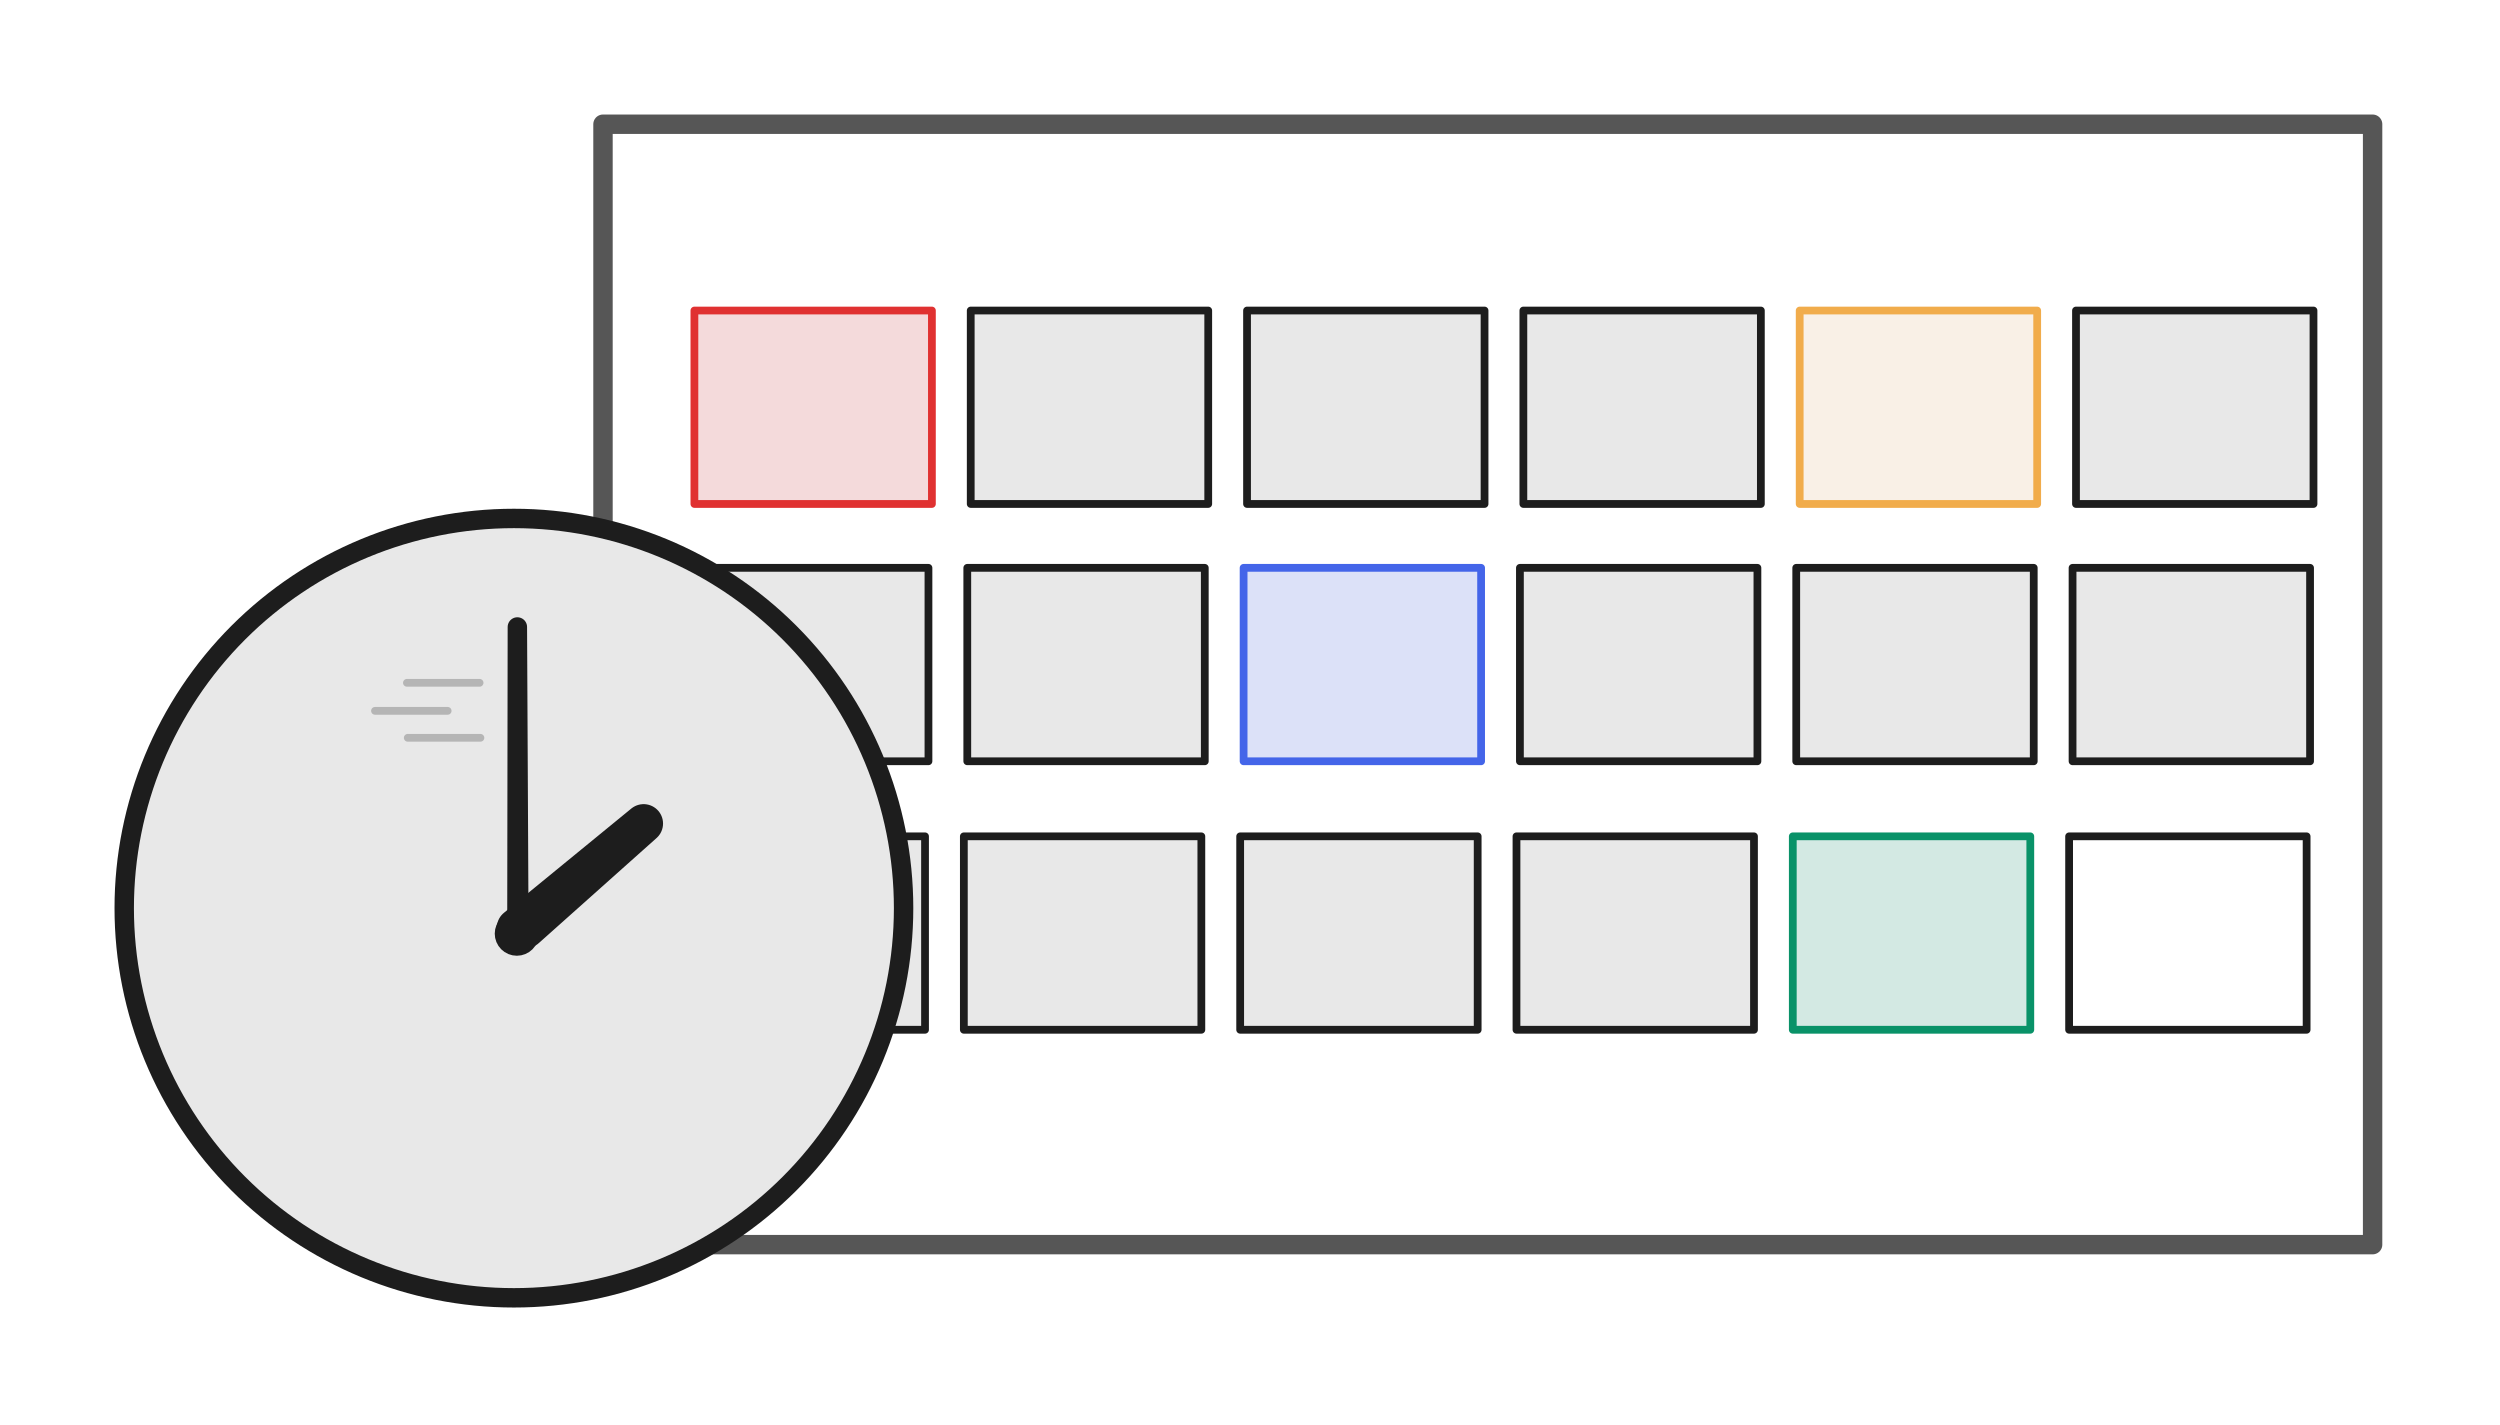
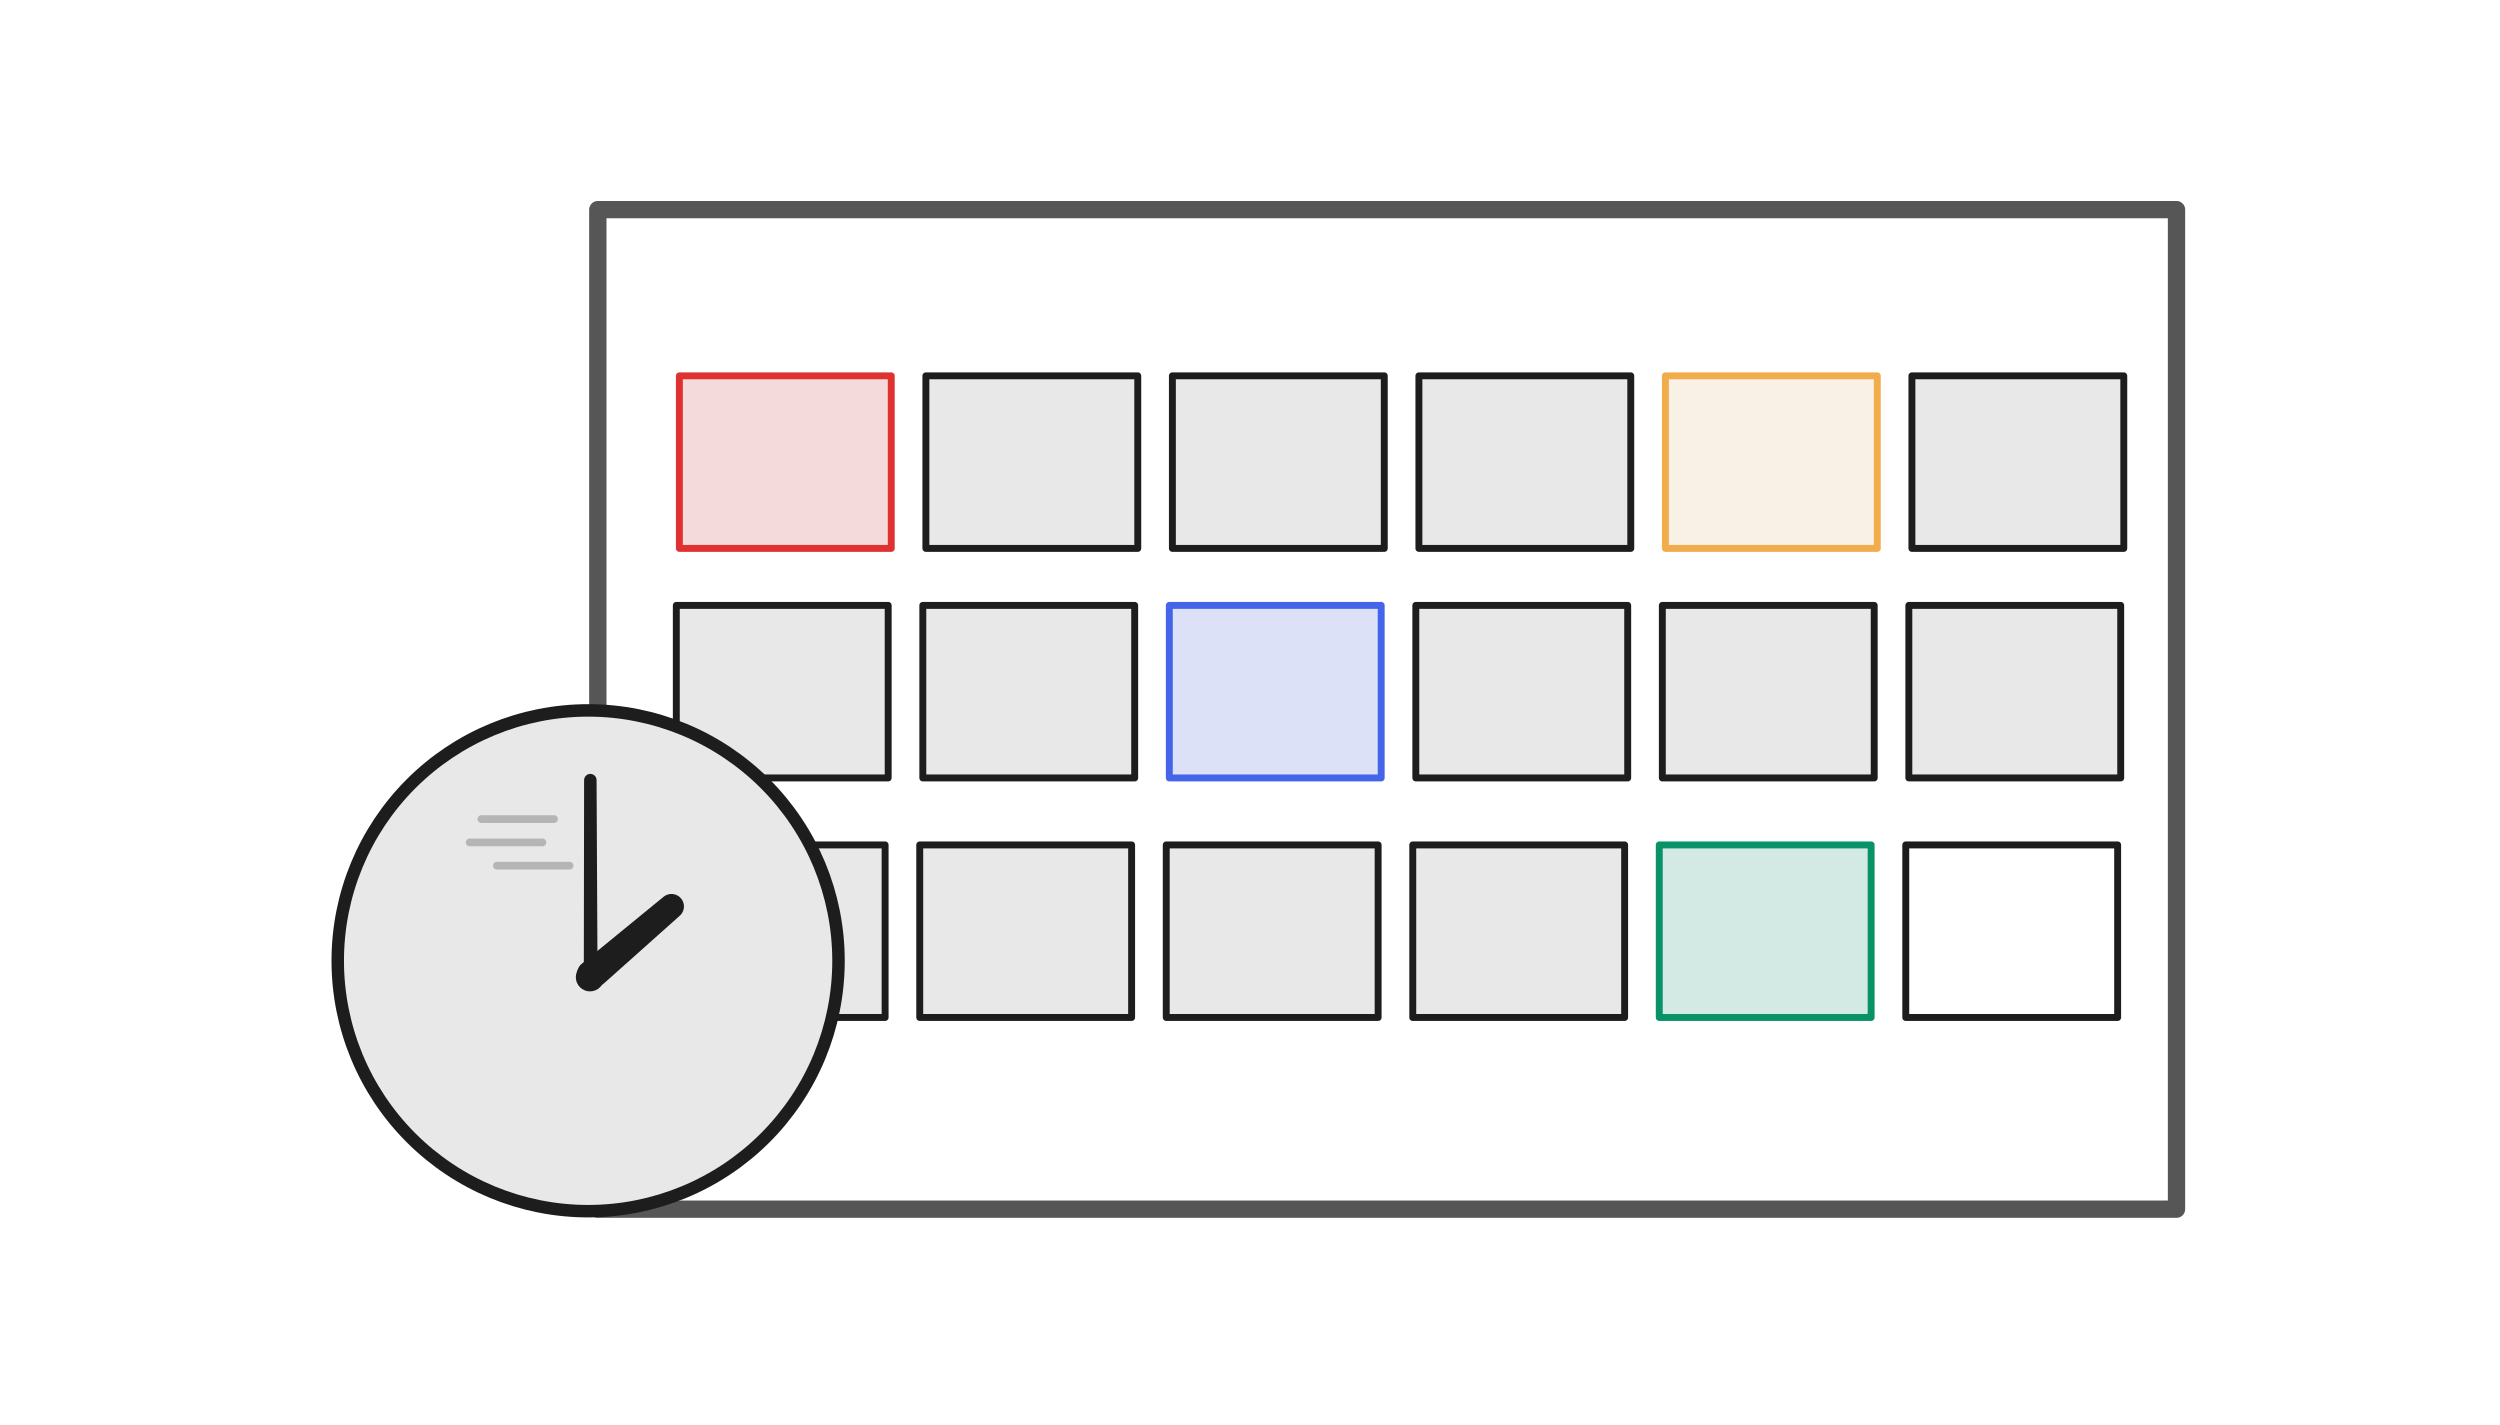
<svg xmlns="http://www.w3.org/2000/svg" width="644" height="367" viewBox="0 0 644 367" fill="none">
  <g opacity="0.75">
-     <path d="M155.332 32H611.182V320.62H155.332V32Z" stroke="#1D1D1D" stroke-width="5" stroke-linecap="round" stroke-linejoin="round" />
+     <path d="M154 54H560.668V311.481H154V54Z" stroke="#1D1D1D" stroke-width="4.461" stroke-linecap="round" stroke-linejoin="round" />
  </g>
-   <path d="M177.992 146.275H239.172V196.105H177.992V146.275Z" fill="#E8E8E8" />
-   <path d="M177.992 146.275H239.172V196.105H177.992V146.275Z" stroke="#1D1D1D" stroke-width="2" stroke-linecap="round" stroke-linejoin="round" />
-   <path d="M249.172 146.275H310.352V196.105H249.172V146.275Z" fill="#E8E8E8" />
-   <path d="M249.172 146.275H310.352V196.105H249.172V146.275Z" stroke="#1D1D1D" stroke-width="2" stroke-linecap="round" stroke-linejoin="round" />
-   <path d="M320.352 146.275H381.532V196.105H320.352V146.275Z" fill="#DCE1F8" />
-   <path d="M320.352 146.275H381.532V196.105H320.352V146.275Z" stroke="#4465E9" stroke-width="2" stroke-linecap="round" stroke-linejoin="round" />
-   <path d="M391.531 146.275H452.711V196.105H391.531V146.275Z" fill="#E8E8E8" />
-   <path d="M391.531 146.275H452.711V196.105H391.531V146.275Z" stroke="#1D1D1D" stroke-width="2" stroke-linecap="round" stroke-linejoin="round" />
-   <path d="M462.711 146.275H523.891V196.105H462.711V146.275Z" fill="#E8E8E8" />
-   <path d="M462.711 146.275H523.891V196.105H462.711V146.275Z" stroke="#1D1D1D" stroke-width="2" stroke-linecap="round" stroke-linejoin="round" />
-   <path d="M533.891 146.275H595.071V196.105H533.891V146.275Z" fill="#E8E8E8" />
-   <path d="M533.891 146.275H595.071V196.105H533.891V146.275Z" stroke="#1D1D1D" stroke-width="2" stroke-linecap="round" stroke-linejoin="round" />
-   <path d="M177.107 215.441H238.287V265.271H177.107V215.441Z" fill="#E8E8E8" />
-   <path d="M177.107 215.441H238.287V265.271H177.107V215.441Z" stroke="#1D1D1D" stroke-width="2" stroke-linecap="round" stroke-linejoin="round" />
-   <path d="M248.287 215.441H309.467V265.271H248.287V215.441Z" fill="#E8E8E8" />
-   <path d="M248.287 215.441H309.467V265.271H248.287V215.441Z" stroke="#1D1D1D" stroke-width="2" stroke-linecap="round" stroke-linejoin="round" />
-   <path d="M319.467 215.441H380.647V265.271H319.467V215.441Z" fill="#E8E8E8" />
-   <path d="M319.467 215.441H380.647V265.271H319.467V215.441Z" stroke="#1D1D1D" stroke-width="2" stroke-linecap="round" stroke-linejoin="round" />
-   <path d="M390.646 215.441H451.826V265.271H390.646V215.441Z" fill="#E8E8E8" />
-   <path d="M390.646 215.441H451.826V265.271H390.646V215.441Z" stroke="#1D1D1D" stroke-width="2" stroke-linecap="round" stroke-linejoin="round" />
-   <path d="M461.824 215.441H523.004V265.271H461.824V215.441Z" fill="#D3E9E3" />
-   <path d="M461.824 215.441H523.004V265.271H461.824V215.441Z" stroke="#099268" stroke-width="2" stroke-linecap="round" stroke-linejoin="round" />
-   <path d="M533.004 215.441H594.184V265.271H533.004V215.441Z" stroke="#1D1D1D" stroke-width="2" stroke-linecap="round" stroke-linejoin="round" />
-   <path d="M32 233.936C32 207.313 42.576 181.78 61.401 162.954C80.227 144.129 105.76 133.553 132.383 133.553C159.006 133.553 184.539 144.129 203.365 162.954C222.19 181.78 232.766 207.313 232.766 233.936C232.766 260.559 222.19 286.092 203.365 304.917C184.539 323.743 159.006 334.319 132.383 334.319C105.76 334.319 80.227 323.743 61.401 304.917C42.576 286.092 32 260.559 32 233.936Z" fill="#E8E8E8" />
-   <path d="M32 233.936C32 207.313 42.576 181.78 61.401 162.954C80.227 144.129 105.76 133.553 132.383 133.553C159.006 133.553 184.539 144.129 203.365 162.954C222.19 181.78 232.766 207.313 232.766 233.936C232.766 260.559 222.19 286.092 203.365 304.917C184.539 323.743 159.006 334.319 132.383 334.319C105.76 334.319 80.227 323.743 61.401 304.917C42.576 286.092 32 260.559 32 233.936Z" stroke="#1D1D1D" stroke-width="5" stroke-linecap="round" stroke-linejoin="round" />
-   <path d="M133.16 236.156L133.257 171.508L133.272 161.508L133.322 171.508L133.644 236.807" stroke="#1D1D1D" stroke-width="5" stroke-linecap="round" stroke-linejoin="round" />
-   <path d="M135.45 239.226L158.212 218.916L165.8 212.146L157.593 218.864L132.973 239.016" stroke="#1D1D1D" stroke-width="10" stroke-linecap="round" stroke-linejoin="round" />
-   <path d="M129.945 240.507C129.945 239.66 130.282 238.847 130.881 238.248C131.48 237.649 132.293 237.312 133.14 237.312C133.987 237.312 134.799 237.649 135.399 238.248C135.998 238.847 136.334 239.66 136.334 240.507C136.334 241.354 135.998 242.167 135.399 242.766C134.799 243.365 133.987 243.701 133.14 243.701C132.293 243.701 131.48 243.365 130.881 242.766C130.282 242.167 129.945 241.354 129.945 240.507Z" stroke="#1D1D1D" stroke-width="5" stroke-linecap="round" stroke-linejoin="round" />
-   <path d="M178.879 79.992H240.059V129.822H178.879V79.992Z" fill="#F4DADB" />
-   <path d="M178.879 79.992H240.059V129.822H178.879V79.992Z" stroke="#E03131" stroke-width="2" stroke-linecap="round" stroke-linejoin="round" />
-   <path d="M250.059 79.992H311.239V129.822H250.059V79.992Z" fill="#E8E8E8" />
-   <path d="M250.059 79.992H311.239V129.822H250.059V79.992Z" stroke="#1D1D1D" stroke-width="2" stroke-linecap="round" stroke-linejoin="round" />
-   <path d="M321.238 79.992H382.418V129.822H321.238V79.992Z" fill="#E8E8E8" />
-   <path d="M321.238 79.992H382.418V129.822H321.238V79.992Z" stroke="#1D1D1D" stroke-width="2" stroke-linecap="round" stroke-linejoin="round" />
-   <path d="M392.418 79.992H453.598V129.822H392.418V79.992Z" fill="#E8E8E8" />
-   <path d="M392.418 79.992H453.598V129.822H392.418V79.992Z" stroke="#1D1D1D" stroke-width="2" stroke-linecap="round" stroke-linejoin="round" />
-   <path d="M463.598 79.992H524.778V129.822H463.598V79.992Z" fill="#F9F0E6" />
-   <path d="M463.598 79.992H524.778V129.822H463.598V79.992Z" stroke="#F1AC4B" stroke-width="2" stroke-linecap="round" stroke-linejoin="round" />
-   <path d="M534.777 79.992H595.957V129.822H534.777V79.992Z" fill="#E8E8E8" />
-   <path d="M534.777 79.992H595.957V129.822H534.777V79.992Z" stroke="#1D1D1D" stroke-width="2" stroke-linecap="round" stroke-linejoin="round" />
+   <path d="M174.217 155.947H228.796V200.401H174.217V155.947Z" fill="#E8E8E8" />
+   <path d="M174.217 155.947H228.796V200.401H174.217V155.947Z" stroke="#1D1D1D" stroke-width="1.784" stroke-linecap="round" stroke-linejoin="round" />
+   <path d="M237.717 155.947H292.296V200.401H237.717V155.947Z" fill="#E8E8E8" />
+   <path d="M237.717 155.947H292.296V200.401H237.717V155.947Z" stroke="#1D1D1D" stroke-width="1.784" stroke-linecap="round" stroke-linejoin="round" />
+   <path d="M301.217 155.947H355.796V200.401H301.217V155.947Z" fill="#DCE1F8" />
+   <path d="M301.217 155.947H355.796V200.401H301.217V155.947Z" stroke="#4465E9" stroke-width="1.784" stroke-linecap="round" stroke-linejoin="round" />
+   <path d="M364.717 155.947H419.296V200.401H364.717V155.947Z" fill="#E8E8E8" />
+   <path d="M364.717 155.947H419.296V200.401H364.717V155.947Z" stroke="#1D1D1D" stroke-width="1.784" stroke-linecap="round" stroke-linejoin="round" />
+   <path d="M428.217 155.947H482.796V200.401H428.217V155.947Z" fill="#E8E8E8" />
+   <path d="M428.217 155.947H482.796V200.401H428.217V155.947Z" stroke="#1D1D1D" stroke-width="1.784" stroke-linecap="round" stroke-linejoin="round" />
+   <path d="M491.717 155.947H546.296V200.401H491.717V155.947Z" fill="#E8E8E8" />
+   <path d="M491.717 155.947H546.296V200.401H491.717V155.947Z" stroke="#1D1D1D" stroke-width="1.784" stroke-linecap="round" stroke-linejoin="round" />
+   <path d="M173.426 217.648H228.005V262.102H173.426V217.648Z" fill="#E8E8E8" />
+   <path d="M173.426 217.648H228.005V262.102H173.426V217.648Z" stroke="#1D1D1D" stroke-width="1.784" stroke-linecap="round" stroke-linejoin="round" />
+   <path d="M236.926 217.648H291.505V262.102H236.926V217.648Z" fill="#E8E8E8" />
+   <path d="M236.926 217.648H291.505V262.102H236.926V217.648Z" stroke="#1D1D1D" stroke-width="1.784" stroke-linecap="round" stroke-linejoin="round" />
+   <path d="M300.426 217.648H355.005V262.102H300.426V217.648Z" fill="#E8E8E8" />
+   <path d="M300.426 217.648H355.005V262.102H300.426V217.648Z" stroke="#1D1D1D" stroke-width="1.784" stroke-linecap="round" stroke-linejoin="round" />
+   <path d="M363.926 217.648H418.505V262.102H363.926V217.648Z" fill="#E8E8E8" />
+   <path d="M363.926 217.648H418.505V262.102H363.926V217.648Z" stroke="#1D1D1D" stroke-width="1.784" stroke-linecap="round" stroke-linejoin="round" />
+   <path d="M427.426 217.648H482.005V262.102H427.426V217.648Z" fill="#D3E9E3" />
+   <path d="M427.426 217.648H482.005V262.102H427.426V217.648Z" stroke="#099268" stroke-width="1.784" stroke-linecap="round" stroke-linejoin="round" />
+   <path d="M490.926 217.648H545.505V262.102H490.926V217.648Z" stroke="#1D1D1D" stroke-width="1.784" stroke-linecap="round" stroke-linejoin="round" />
+   <path d="M175.008 96.814H229.587V141.268H175.008V96.814Z" fill="#F4DADB" />
+   <path d="M175.008 96.814H229.587V141.268H175.008V96.814Z" stroke="#E03131" stroke-width="1.784" stroke-linecap="round" stroke-linejoin="round" />
+   <path d="M238.508 96.814H293.087V141.268H238.508V96.814Z" fill="#E8E8E8" />
+   <path d="M238.508 96.814H293.087V141.268H238.508V96.814Z" stroke="#1D1D1D" stroke-width="1.784" stroke-linecap="round" stroke-linejoin="round" />
+   <path d="M302.008 96.814H356.587V141.268H302.008V96.814Z" fill="#E8E8E8" />
+   <path d="M302.008 96.814H356.587V141.268H302.008V96.814Z" stroke="#1D1D1D" stroke-width="1.784" stroke-linecap="round" stroke-linejoin="round" />
+   <path d="M365.508 96.814H420.087V141.268H365.508V96.814Z" fill="#E8E8E8" />
+   <path d="M365.508 96.814H420.087V141.268H365.508V96.814Z" stroke="#1D1D1D" stroke-width="1.784" stroke-linecap="round" stroke-linejoin="round" />
+   <path d="M429.008 96.814H483.587V141.268H429.008V96.814Z" fill="#F9F0E6" />
+   <path d="M429.008 96.814H483.587V141.268H429.008V96.814Z" stroke="#F1AC4B" stroke-width="1.784" stroke-linecap="round" stroke-linejoin="round" />
+   <path d="M492.508 96.814H547.087V141.268H492.508V96.814Z" fill="#E8E8E8" />
+   <path d="M492.508 96.814H547.087V141.268H492.508V96.814Z" stroke="#1D1D1D" stroke-width="1.784" stroke-linecap="round" stroke-linejoin="round" />
+   <path d="M87 247.5C87 230.394 93.796 213.988 105.892 201.892C117.988 189.796 134.394 183 151.5 183C168.606 183 185.012 189.796 197.108 201.892C209.204 213.988 216 230.394 216 247.5C216 264.606 209.204 281.012 197.108 293.108C185.012 305.204 168.606 312 151.5 312C134.394 312 117.988 305.204 105.892 293.108C93.796 281.012 87 264.606 87 247.5Z" fill="#E8E8E8" />
+   <path d="M87 247.5C87 230.394 93.796 213.988 105.892 201.892C117.988 189.796 134.394 183 151.5 183C168.606 183 185.012 189.796 197.108 201.892C209.204 213.988 216 230.394 216 247.5C216 264.606 209.204 281.012 197.108 293.108C185.012 305.204 168.606 312 151.5 312C134.394 312 117.988 305.204 105.892 293.108C93.796 281.012 87 264.606 87 247.5Z" stroke="#1D1D1D" stroke-width="3.213" stroke-linecap="round" stroke-linejoin="round" />
+   <path d="M151.998 248.925L152.06 207.386L152.07 200.961L152.102 207.386L152.309 249.343" stroke="#1D1D1D" stroke-width="3.213" stroke-linecap="round" stroke-linejoin="round" />
+   <path d="M153.47 250.898L168.096 237.848L172.972 233.498L167.698 237.814L151.879 250.763" stroke="#1D1D1D" stroke-width="6.425" stroke-linecap="round" stroke-linejoin="round" />
+   <path d="M149.934 251.722C149.934 251.178 150.15 250.656 150.535 250.271C150.92 249.886 151.442 249.67 151.986 249.67C152.531 249.67 153.053 249.886 153.438 250.271C153.822 250.656 154.039 251.178 154.039 251.722C154.039 252.267 153.822 252.789 153.438 253.174C153.053 253.559 152.531 253.775 151.986 253.775C151.442 253.775 150.92 253.559 150.535 253.174C150.15 252.789 149.934 252.267 149.934 251.722Z" stroke="#1D1D1D" stroke-width="3.213" stroke-linecap="round" stroke-linejoin="round" />
  <g opacity="0.25">
-     <path d="M123.542 175.893H104.822" stroke="#1D1D1D" stroke-width="2" stroke-linecap="round" stroke-linejoin="round" />
+     <path d="M142.72 211H124" stroke="#1D1D1D" stroke-width="2" stroke-linecap="round" stroke-linejoin="round" />
  </g>
  <g opacity="0.25">
-     <path d="M115.316 183.113H96.596" stroke="#1D1D1D" stroke-width="2" stroke-linecap="round" stroke-linejoin="round" />
+     <path d="M146.72 223H128" stroke="#1D1D1D" stroke-width="2" stroke-linecap="round" stroke-linejoin="round" />
  </g>
  <g opacity="0.25">
-     <path d="M123.757 190.059H105.037" stroke="#1D1D1D" stroke-width="2" stroke-linecap="round" stroke-linejoin="round" />
+     <path d="M139.72 217H121" stroke="#1D1D1D" stroke-width="2" stroke-linecap="round" stroke-linejoin="round" />
  </g>
</svg>
